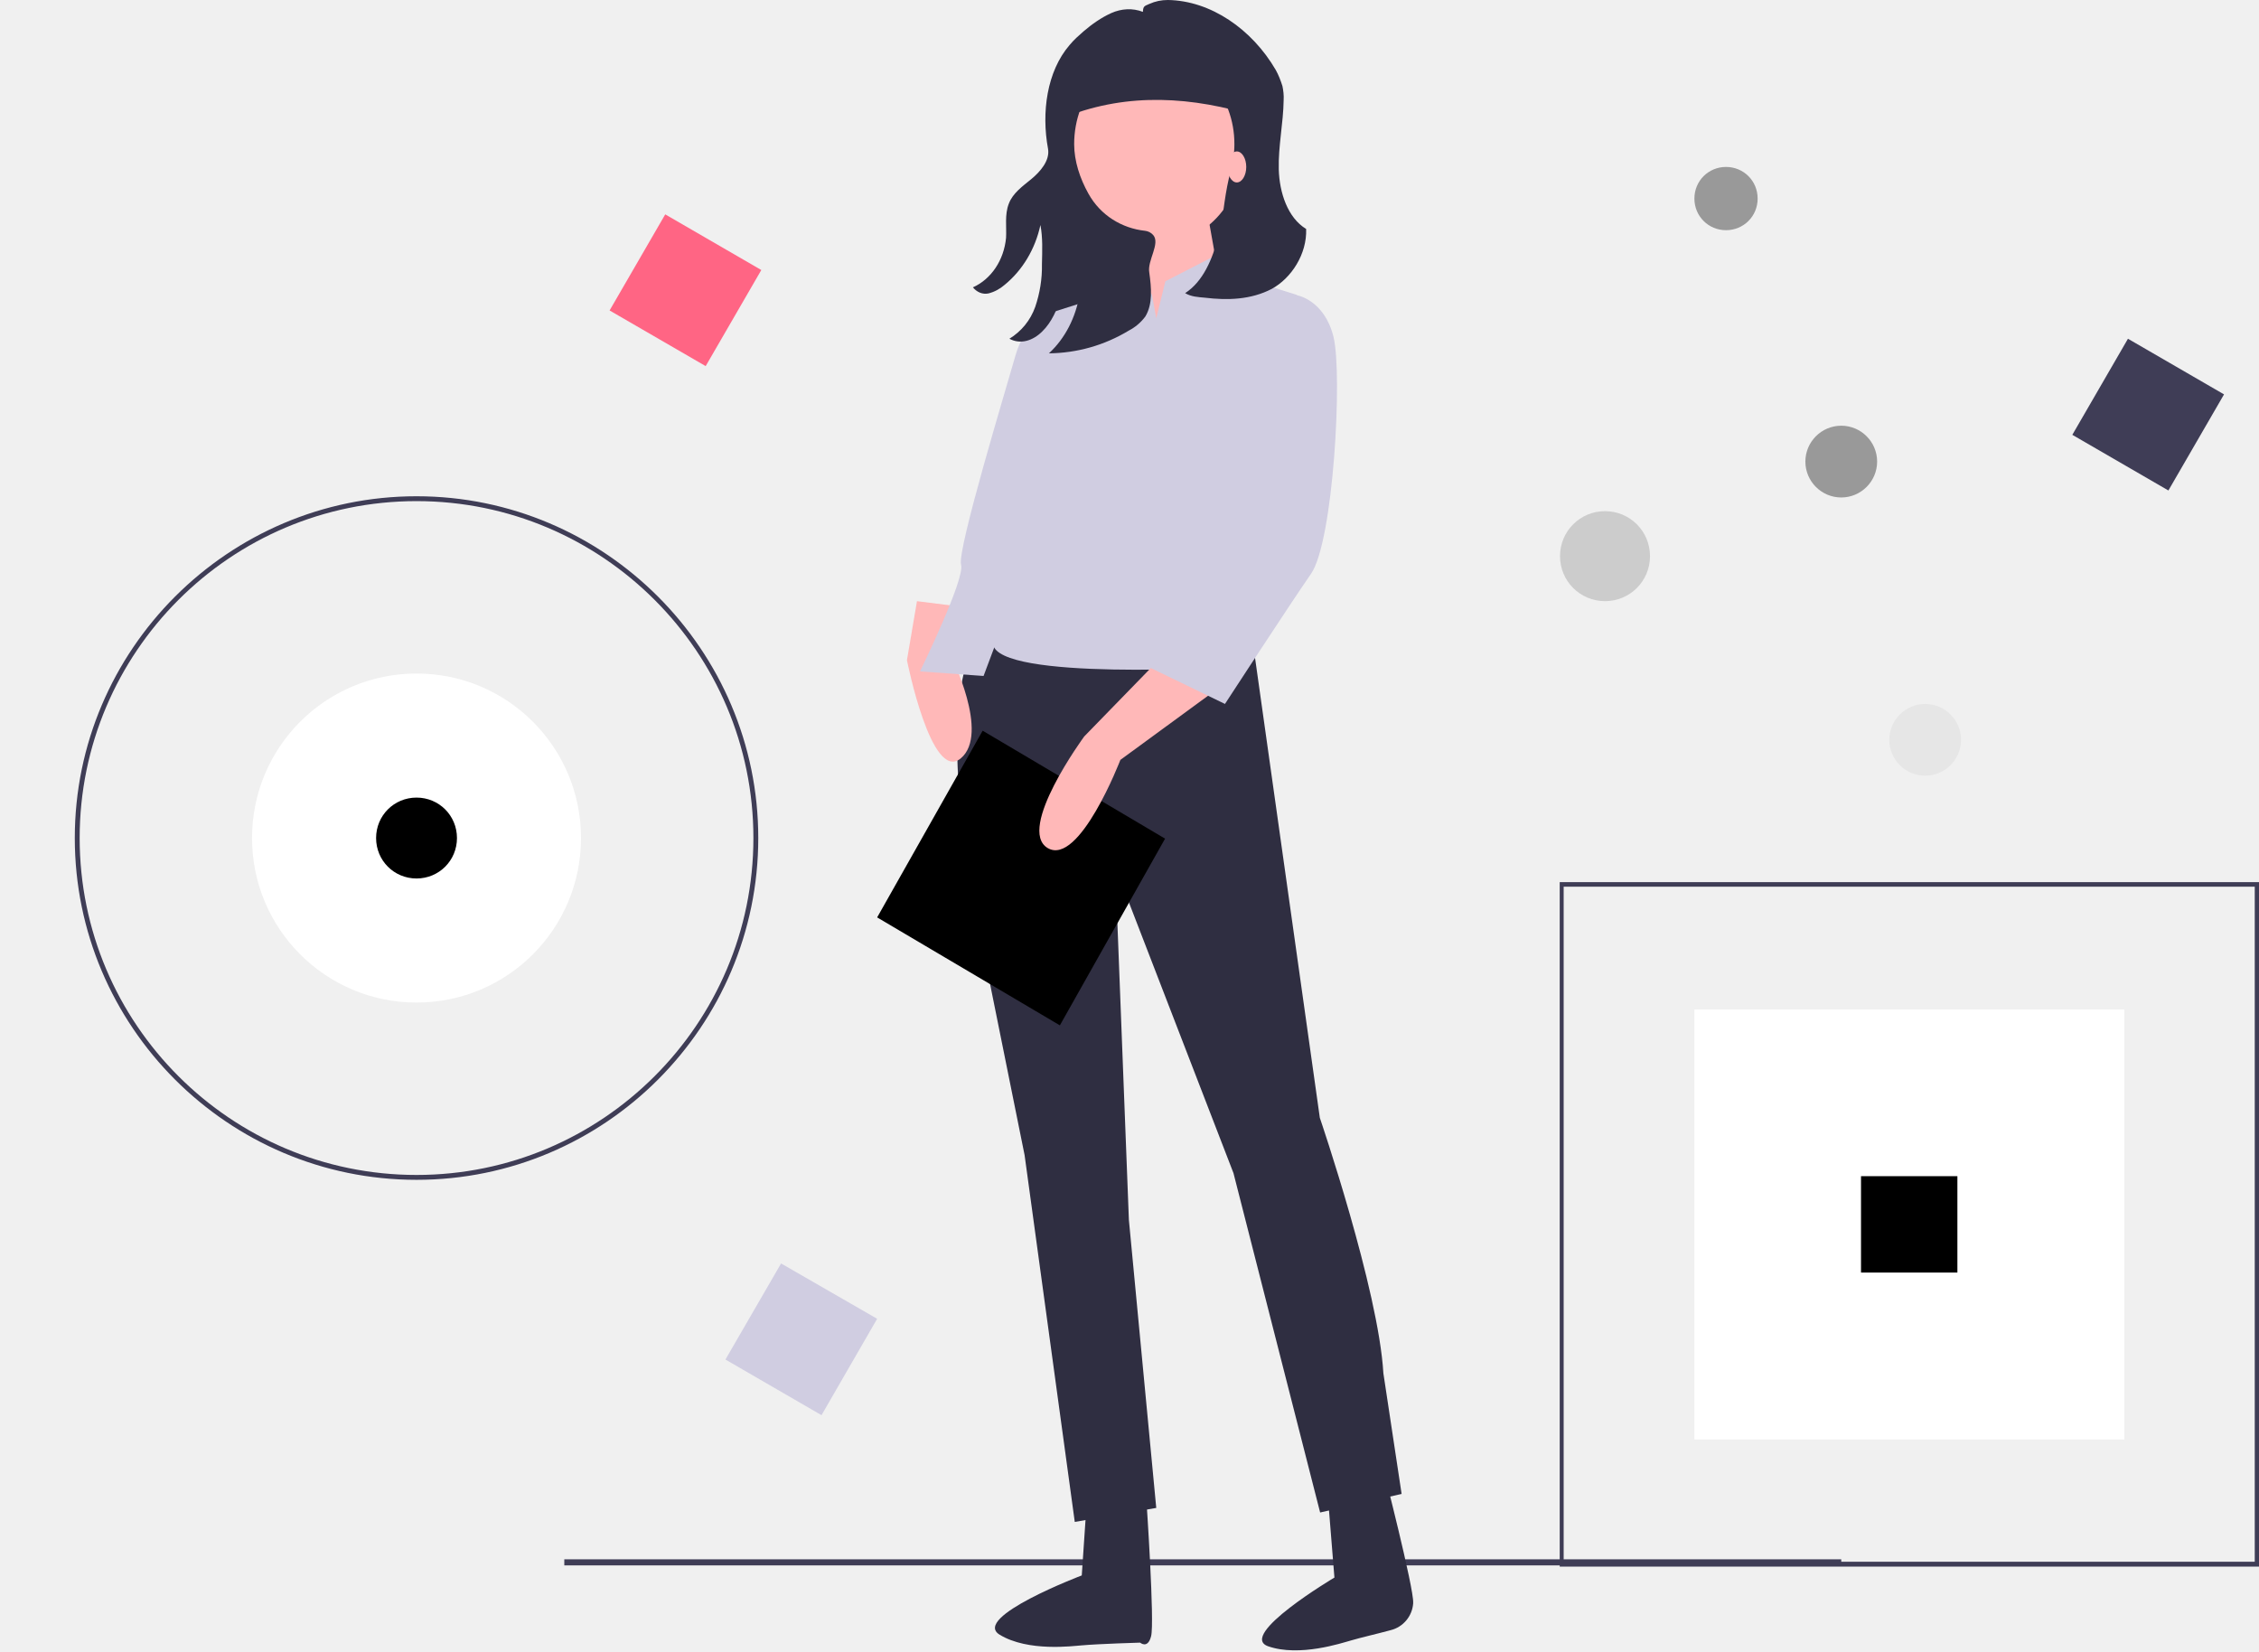
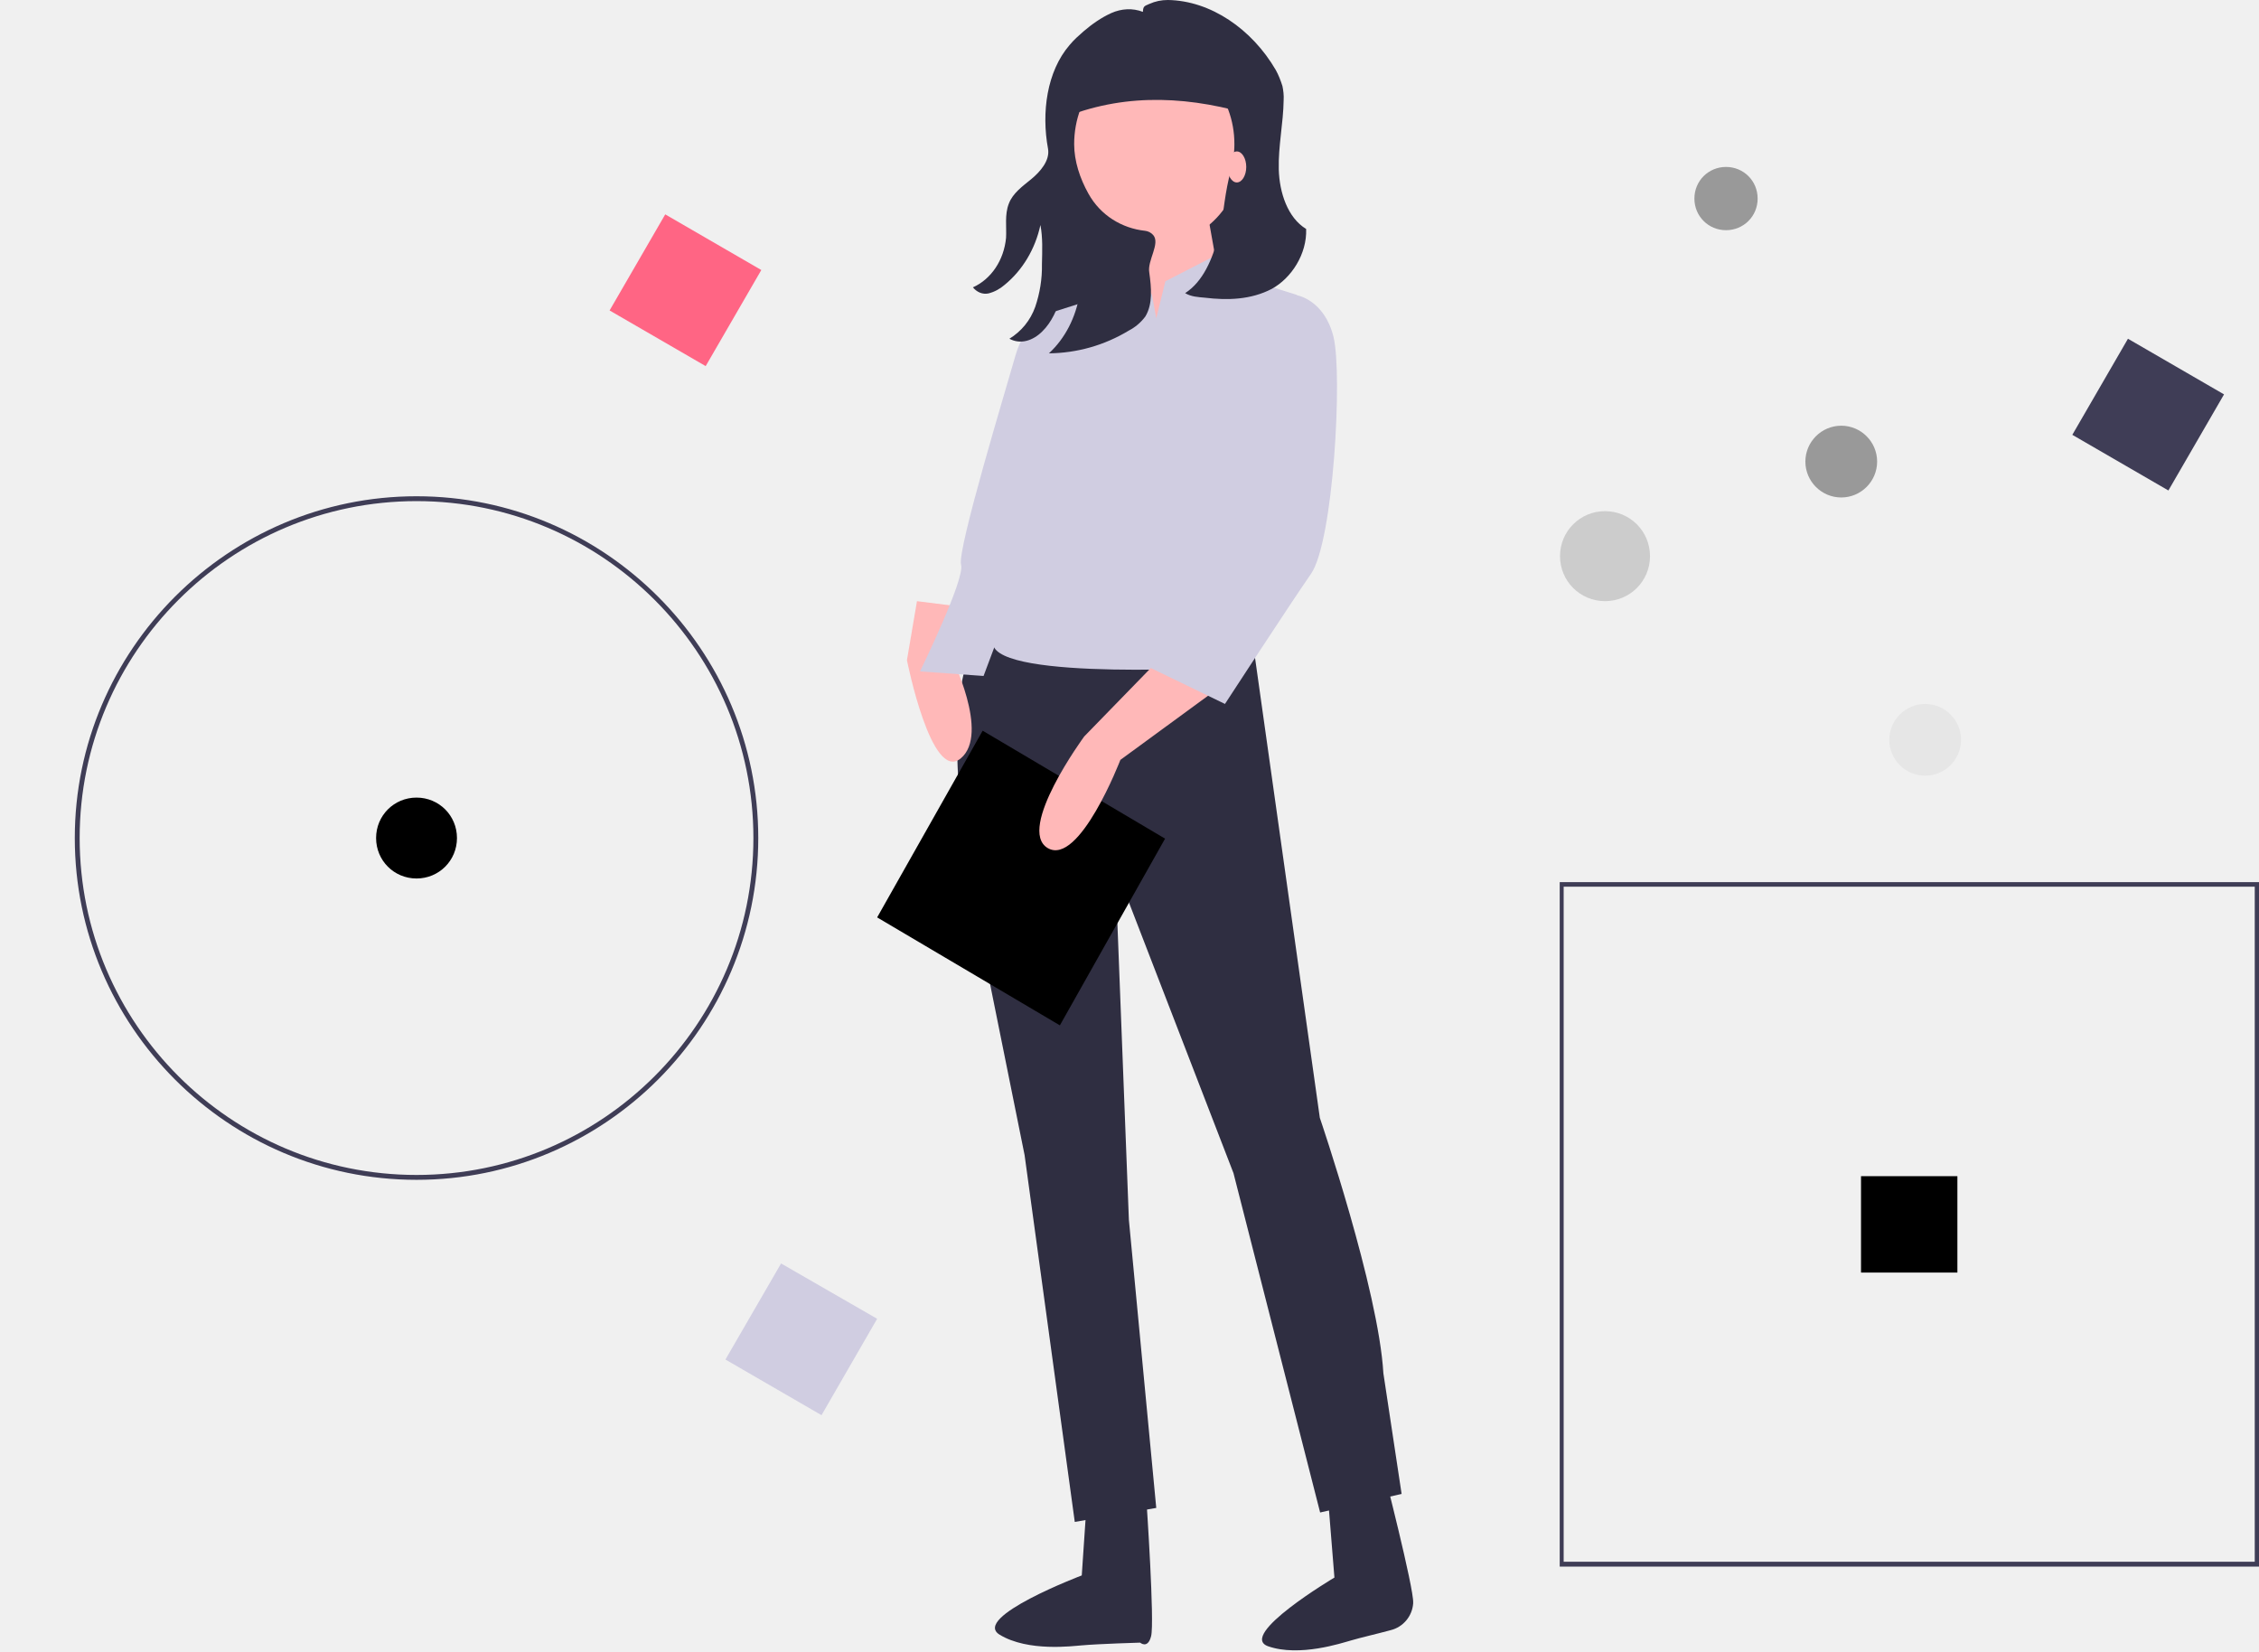
<svg xmlns="http://www.w3.org/2000/svg" version="1.2" viewBox="0 0 743 543" width="743" height="543">
-   <style>.a{fill:#fff}.b{fill:#3f3d56}.c{fill:#ff6584}.d{fill:#d0cde1}.e{fill:#2f2e41}.f{fill:#ffb8b8}.g{fill:#ccc}.h{fill:#e6e6e6}.i{fill:#999}</style>
-   <path fill-rule="evenodd" class="a" d="m698.7 332v141.4h-141.4v-141.4z" />
-   <path fill-rule="evenodd" class="b" d="m605.6 512.8v2h-420v-2z" />
-   <path class="b" d="m513 515.2h230v-225.1h-230zm228.6-1.6h-227.3v-222h227.3z" />
-   <path class="b" d="m137 388c62 0 112.4-50.5 112.4-112.4 0-61.9-50.5-112.4-112.4-112.4-61.9 0-112.4 50.5-112.4 112.4 0 61.9 50.4 112.4 112.4 112.4zm0-223.2c61.1 0 110.8 49.7 110.8 110.8 0 61.1-49.7 110.8-110.8 110.8-61.1 0-110.8-49.7-110.8-110.8 0-61.1 49.7-110.8 110.8-110.8z" />
-   <path fill-rule="evenodd" class="a" d="m137 221.5c29.9 0 54.1 24.2 54.1 54.1 0 29.9-24.2 54.1-54.1 54.1-29.9 0-54.1-24.2-54.1-54.1 0-29.9 24.2-54.1 54.1-54.1z" />
-   <path fill-rule="evenodd" class="c" d="m250.4 88.8l-31.6-18.3-18.3 31.6 31.6 18.3z" />
-   <path fill-rule="evenodd" class="b" d="m731.5 129.7l-31.6-18.3-18.3 31.6 31.6 18.3z" />
-   <path fill-rule="evenodd" class="d" d="m288.5 433.7l-31.6-18.2-18.3 31.6 31.6 18.3z" />
+   <style>.a{fill:#3f3d56}.b{fill:#ff6584}.c{fill:#d0cde1}.d{fill:#2f2e41}.e{fill:#ffb8b8}.f{fill:#ccc}.g{fill:#e6e6e6}.h{fill:#999}</style>
+   <path class="a" d="m513 515.2h230v-225.1h-230zm228.6-1.6h-227.3v-222h227.3z" />
+   <path class="a" d="m137 388c62 0 112.4-50.5 112.4-112.4 0-61.9-50.5-112.4-112.4-112.4-61.9 0-112.4 50.5-112.4 112.4 0 61.9 50.4 112.4 112.4 112.4zm0-223.2c61.1 0 110.8 49.7 110.8 110.8 0 61.1-49.7 110.8-110.8 110.8-61.1 0-110.8-49.7-110.8-110.8 0-61.1 49.7-110.8 110.8-110.8z" />
+   <path fill-rule="evenodd" class="b" d="m250.4 88.8l-31.6-18.3-18.3 31.6 31.6 18.3z" />
+   <path fill-rule="evenodd" class="a" d="m731.5 129.7l-31.6-18.3-18.3 31.6 31.6 18.3z" />
+   <path fill-rule="evenodd" class="c" d="m288.5 433.7l-31.6-18.2-18.3 31.6 31.6 18.3z" />
  <path fill-rule="evenodd" d="m643.8 386.8v31.7h-31.7v-31.7z" />
  <path fill-rule="evenodd" d="m137 262.3c7.4 0 13.3 5.9 13.3 13.3 0 7.4-5.9 13.3-13.3 13.3-7.4 0-13.3-5.9-13.3-13.3 0-7.4 5.9-13.3 13.3-13.3z" />
-   <path fill-rule="evenodd" class="e" d="m346.7 111.6l61.4 1.6 8.3-74.9h-69.7z" />
-   <path class="e" d="m411.7 208.6l22.4 159c0 0 19.3 56.5 20.9 84l6 39.7-26.8 6.1-28.5-111.6-38.9-100.7 4.5 116.1 9 94.7-26.8 4.6-16.5-120.6-17.9-88.7c0 0-13.5-76.4 7.4-84z" />
-   <path class="e" d="m435.9 481.6l3 37.2c0 0-32 19-21.8 22.6 10.3 3.6 24.3-1.1 27.2-1.9 3-0.9 8.7-2.2 13.1-3.4 4.1-1 7.1-4.6 7.4-8.8 0-0.1 0-0.1 0-0.2 0.3-4.6-9.9-44.3-9.9-44.3z" />
-   <path class="e" d="m358.2 482.6l-2.4 35.5c0 0-36.4 13.8-27 19.5 9.4 5.7 24.1 3.7 27 3.5 5.5-0.5 19.2-0.9 19.2-0.9 0 0 2.5 2.2 3.6-2.1 1.2-4.5-1.5-44.1-1.5-44.1z" />
-   <path fill-rule="evenodd" class="f" d="m380.3 19.6c15.6 0 28.3 13.6 28.3 30.4 0 16.8-12.7 30.4-28.3 30.4-15.6 0-28.3-13.6-28.3-30.4 0-16.8 12.7-30.4 28.3-30.4z" />
-   <path fill-rule="evenodd" class="f" d="m396.8 68.1l6 33.6-25.5 12.2-5.8-42.7z" />
-   <path class="d" d="m380.3 104.7l3-12.2 17.9-9.2 6 7.6 19.4 6.1-22.3 122.4c0 0-76.1 4.6-77.7-7.6-1.6-12.1 14.9-45.9 14.9-45.9 0 0-4.5-16.7-3-26l6-36.7 23.9-7.6 5.5-6.8 5 8.2z" />
-   <path class="e" d="m413.4 38.3c-21.3-6.6-42.2-7.9-62.6 0v-13.4c0-4.8 5-8.7 11.1-8.7h42.6c4.9 0 8.9 3.1 8.9 6.9z" />
+   <path fill-rule="evenodd" class="d" d="m346.7 111.6l61.4 1.6 8.3-74.9h-69.7z" />
+   <path class="d" d="m411.7 208.6l22.4 159c0 0 19.3 56.5 20.9 84l6 39.7-26.8 6.1-28.5-111.6-38.9-100.7 4.5 116.1 9 94.7-26.8 4.6-16.5-120.6-17.9-88.7c0 0-13.5-76.4 7.4-84z" />
+   <path class="d" d="m435.9 481.6l3 37.2c0 0-32 19-21.8 22.6 10.3 3.6 24.3-1.1 27.2-1.9 3-0.9 8.7-2.2 13.1-3.4 4.1-1 7.1-4.6 7.4-8.8 0-0.1 0-0.1 0-0.2 0.3-4.6-9.9-44.3-9.9-44.3z" />
+   <path class="d" d="m358.2 482.6l-2.4 35.5c0 0-36.4 13.8-27 19.5 9.4 5.7 24.1 3.7 27 3.5 5.5-0.5 19.2-0.9 19.2-0.9 0 0 2.5 2.2 3.6-2.1 1.2-4.5-1.5-44.1-1.5-44.1z" />
+   <path fill-rule="evenodd" class="e" d="m380.3 19.6c15.6 0 28.3 13.6 28.3 30.4 0 16.8-12.7 30.4-28.3 30.4-15.6 0-28.3-13.6-28.3-30.4 0-16.8 12.7-30.4 28.3-30.4z" />
+   <path fill-rule="evenodd" class="e" d="m396.8 68.1l6 33.6-25.5 12.2-5.8-42.7z" />
+   <path class="c" d="m380.3 104.7l3-12.2 17.9-9.2 6 7.6 19.4 6.1-22.3 122.4c0 0-76.1 4.6-77.7-7.6-1.6-12.1 14.9-45.9 14.9-45.9 0 0-4.5-16.7-3-26l6-36.7 23.9-7.6 5.5-6.8 5 8.2z" />
+   <path class="d" d="m413.4 38.3c-21.3-6.6-42.2-7.9-62.6 0v-13.4c0-4.8 5-8.7 11.1-8.7h42.6c4.9 0 8.9 3.1 8.9 6.9z" />
  <path fill-rule="evenodd" d="m383.2 275.8l-60-35.5-34.7 61.4 60.1 35.5z" />
-   <path class="f" d="m399.8 227l-31.3 22.9c0 0-13.5 35.1-23.9 29-10.4-6.2 12-36.7 12-36.7l25.3-26z" />
-   <path class="f" d="m301.6 197.7l-3.3 19.4c0 0 8 40.4 17.7 32.3 9.7-8.1-3.3-33.9-3.3-33.9l1.6-16.2z" />
-   <path class="d" d="m422.1 100.2l4.5-3.1c0 0 9 1.5 12 13.7 3 12.2 0 67.3-7.4 77.9-7.4 10.7-28.3 42.8-28.3 42.8l-28.3-13.7 29.9-35.1 7.4-44.3z" />
-   <path class="d" d="m356.4 106.3l-12-3.1c0 0-7.4 3.1-10.4 13.7-3 10.6-19.3 64.2-17.9 68.8 1.4 4.6-13.5 35.1-13.5 35.1l20.9 1.5 12-32 12-32z" />
-   <path class="e" d="m429.6 75.3c-6.1-3.7-8.8-12-9-19.6-0.2-7.7 1.5-15.2 1.6-22.8 0.1-1.5-0.1-3.2-0.4-4.6-0.6-1.9-1.3-3.7-2.2-5.3-7.8-13.4-21.4-22.8-35.5-23-2.1 0-4.1 0.4-6.1 1.3-1.5 0.7-2 0.6-2.1 2.6-3.4-1.3-7-1.1-10.4 0.4-3.3 1.5-6.3 3.6-9.1 6-1.6 1.4-3.2 2.8-4.6 4.5-7.5 8.7-9.3 22.2-7.1 34.1 0.7 3.9-2.6 7.6-5.5 10-2.8 2.3-6.1 4.6-7.4 8.1-1.4 3.6-0.7 7.6-0.9 11.2-0.7 7.4-4.9 13.6-10.9 16.3 1.3 1.6 3.2 2.4 5.1 2 2-0.5 3.8-1.5 5.3-2.8 5.9-4.8 10.1-11.8 11.8-19.7 0.8 4.2 0.6 8.5 0.5 12.9 0.1 4.8-0.7 9.6-2.2 14-1.6 4.5-4.6 8.1-8.5 10.5 3.7 2 7.8 0.6 10.8-2.4 3.1-3 5-7.4 6.3-11.7 2.1-7.2 2.9-14.6 2.4-22.1 3.5 6.4 4.7 14.1 3.6 21.6-1.3 7.6-4.7 14.4-10.1 19.4 9.2-0.1 18.2-2.6 26.3-7.5 2.1-1.1 3.9-2.6 5.4-4.6 2.5-4.1 2-9.5 1.3-14.5-0.7-3.9 3.7-9.5 1.3-12.3-0.7-0.8-1.7-1.3-2.7-1.4-7.5-0.8-14.6-5-18.6-12.2-2.8-5-4.7-10.7-4.7-16.3 0-16.4 11.8-29.5 26.4-29.4 14.5 0 26.4 13.3 26.3 29.5 0 3-0.5 5.9-1.2 8.7-0.9 3.3-1.5 6.6-2 10-0.5 3.9-1.2 7.8-2.1 11.6-1.9 7.4-5 14.8-10.9 18.6 2 1.2 4.3 1.3 6.5 1.5 7.4 0.9 15.1 0.7 22-2.9 6.4-3.5 11.6-11.4 11.3-19.7z" />
-   <path fill-rule="evenodd" class="f" d="m406.8 49.8c1.7 0 3.1 2.3 3.1 5.1 0 2.8-1.4 5.1-3.1 5.1-1.7 0-3.1-2.3-3.1-5.1 0-2.8 1.4-5.1 3.1-5.1z" />
-   <path fill-rule="evenodd" class="g" d="m527.9 168.1c8.2 0 14.8 6.6 14.8 14.8 0 8.2-6.6 14.8-14.8 14.8-8.2 0-14.8-6.6-14.8-14.8 0-8.2 6.6-14.8 14.8-14.8z" />
-   <path fill-rule="evenodd" class="h" d="m633.2 231.5c6.5 0 11.8 5.3 11.8 11.8 0 6.5-5.3 11.8-11.8 11.8-6.5 0-11.8-5.3-11.8-11.8 0-6.5 5.3-11.8 11.8-11.8z" />
-   <path fill-rule="evenodd" class="i" d="m605.6 140c6.5 0 11.8 5.3 11.8 11.8 0 6.5-5.3 11.8-11.8 11.8-6.5 0-11.8-5.3-11.8-11.8 0-6.5 5.3-11.8 11.8-11.8z" />
-   <path fill-rule="evenodd" class="i" d="m567.7 54.9c5.8 0 10.4 4.6 10.4 10.4 0 5.8-4.6 10.4-10.4 10.4-5.8 0-10.4-4.6-10.4-10.4 0-5.8 4.6-10.4 10.4-10.4z" />
+   <path class="e" d="m399.8 227l-31.3 22.9c0 0-13.5 35.1-23.9 29-10.4-6.2 12-36.7 12-36.7l25.3-26z" />
+   <path class="e" d="m301.6 197.7l-3.3 19.4c0 0 8 40.4 17.7 32.3 9.7-8.1-3.3-33.9-3.3-33.9l1.6-16.2z" />
+   <path class="c" d="m422.1 100.2l4.5-3.1c0 0 9 1.5 12 13.7 3 12.2 0 67.3-7.4 77.9-7.4 10.7-28.3 42.8-28.3 42.8l-28.3-13.7 29.9-35.1 7.4-44.3z" />
+   <path class="c" d="m356.4 106.3l-12-3.1c0 0-7.4 3.1-10.4 13.7-3 10.6-19.3 64.2-17.9 68.8 1.4 4.6-13.5 35.1-13.5 35.1l20.9 1.5 12-32 12-32z" />
+   <path class="d" d="m429.6 75.3c-6.1-3.7-8.8-12-9-19.6-0.2-7.7 1.5-15.2 1.6-22.8 0.1-1.5-0.1-3.2-0.4-4.6-0.6-1.9-1.3-3.7-2.2-5.3-7.8-13.4-21.4-22.8-35.5-23-2.1 0-4.1 0.4-6.1 1.3-1.5 0.7-2 0.6-2.1 2.6-3.4-1.3-7-1.1-10.4 0.4-3.3 1.5-6.3 3.6-9.1 6-1.6 1.4-3.2 2.8-4.6 4.5-7.5 8.7-9.3 22.2-7.1 34.1 0.7 3.9-2.6 7.6-5.5 10-2.8 2.3-6.1 4.6-7.4 8.1-1.4 3.6-0.7 7.6-0.9 11.2-0.7 7.4-4.9 13.6-10.9 16.3 1.3 1.6 3.2 2.4 5.1 2 2-0.5 3.8-1.5 5.3-2.8 5.9-4.8 10.1-11.8 11.8-19.7 0.8 4.2 0.6 8.5 0.5 12.9 0.1 4.8-0.7 9.6-2.2 14-1.6 4.5-4.6 8.1-8.5 10.5 3.7 2 7.8 0.6 10.8-2.4 3.1-3 5-7.4 6.3-11.7 2.1-7.2 2.9-14.6 2.4-22.1 3.5 6.4 4.7 14.1 3.6 21.6-1.3 7.6-4.7 14.4-10.1 19.4 9.2-0.1 18.2-2.6 26.3-7.5 2.1-1.1 3.9-2.6 5.4-4.6 2.5-4.1 2-9.5 1.3-14.5-0.7-3.9 3.7-9.5 1.3-12.3-0.7-0.8-1.7-1.3-2.7-1.4-7.5-0.8-14.6-5-18.6-12.2-2.8-5-4.7-10.7-4.7-16.3 0-16.4 11.8-29.5 26.4-29.4 14.5 0 26.4 13.3 26.3 29.5 0 3-0.5 5.9-1.2 8.7-0.9 3.3-1.5 6.6-2 10-0.5 3.9-1.2 7.8-2.1 11.6-1.9 7.4-5 14.8-10.9 18.6 2 1.2 4.3 1.3 6.5 1.5 7.4 0.9 15.1 0.7 22-2.9 6.4-3.5 11.6-11.4 11.3-19.7z" />
+   <path fill-rule="evenodd" class="e" d="m406.8 49.8c1.7 0 3.1 2.3 3.1 5.1 0 2.8-1.4 5.1-3.1 5.1-1.7 0-3.1-2.3-3.1-5.1 0-2.8 1.4-5.1 3.1-5.1z" />
+   <path fill-rule="evenodd" class="f" d="m527.9 168.1c8.2 0 14.8 6.6 14.8 14.8 0 8.2-6.6 14.8-14.8 14.8-8.2 0-14.8-6.6-14.8-14.8 0-8.2 6.6-14.8 14.8-14.8z" />
+   <path fill-rule="evenodd" class="g" d="m633.2 231.5c6.5 0 11.8 5.3 11.8 11.8 0 6.5-5.3 11.8-11.8 11.8-6.5 0-11.8-5.3-11.8-11.8 0-6.5 5.3-11.8 11.8-11.8z" />
+   <path fill-rule="evenodd" class="h" d="m605.6 140c6.5 0 11.8 5.3 11.8 11.8 0 6.5-5.3 11.8-11.8 11.8-6.5 0-11.8-5.3-11.8-11.8 0-6.5 5.3-11.8 11.8-11.8z" />
+   <path fill-rule="evenodd" class="h" d="m567.7 54.9c5.8 0 10.4 4.6 10.4 10.4 0 5.8-4.6 10.4-10.4 10.4-5.8 0-10.4-4.6-10.4-10.4 0-5.8 4.6-10.4 10.4-10.4z" />
</svg>
